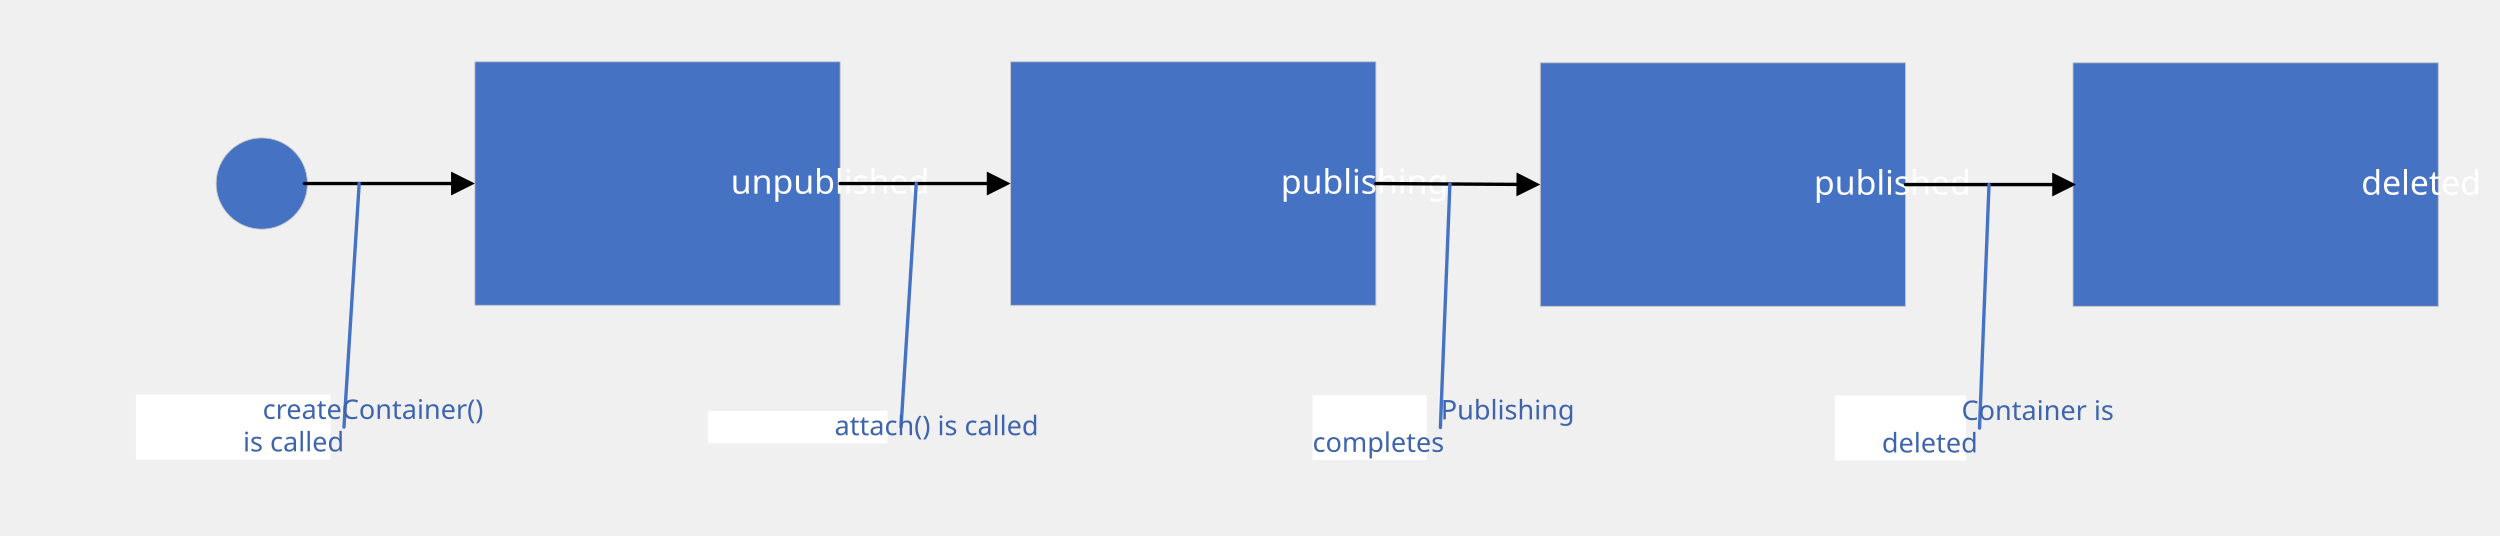
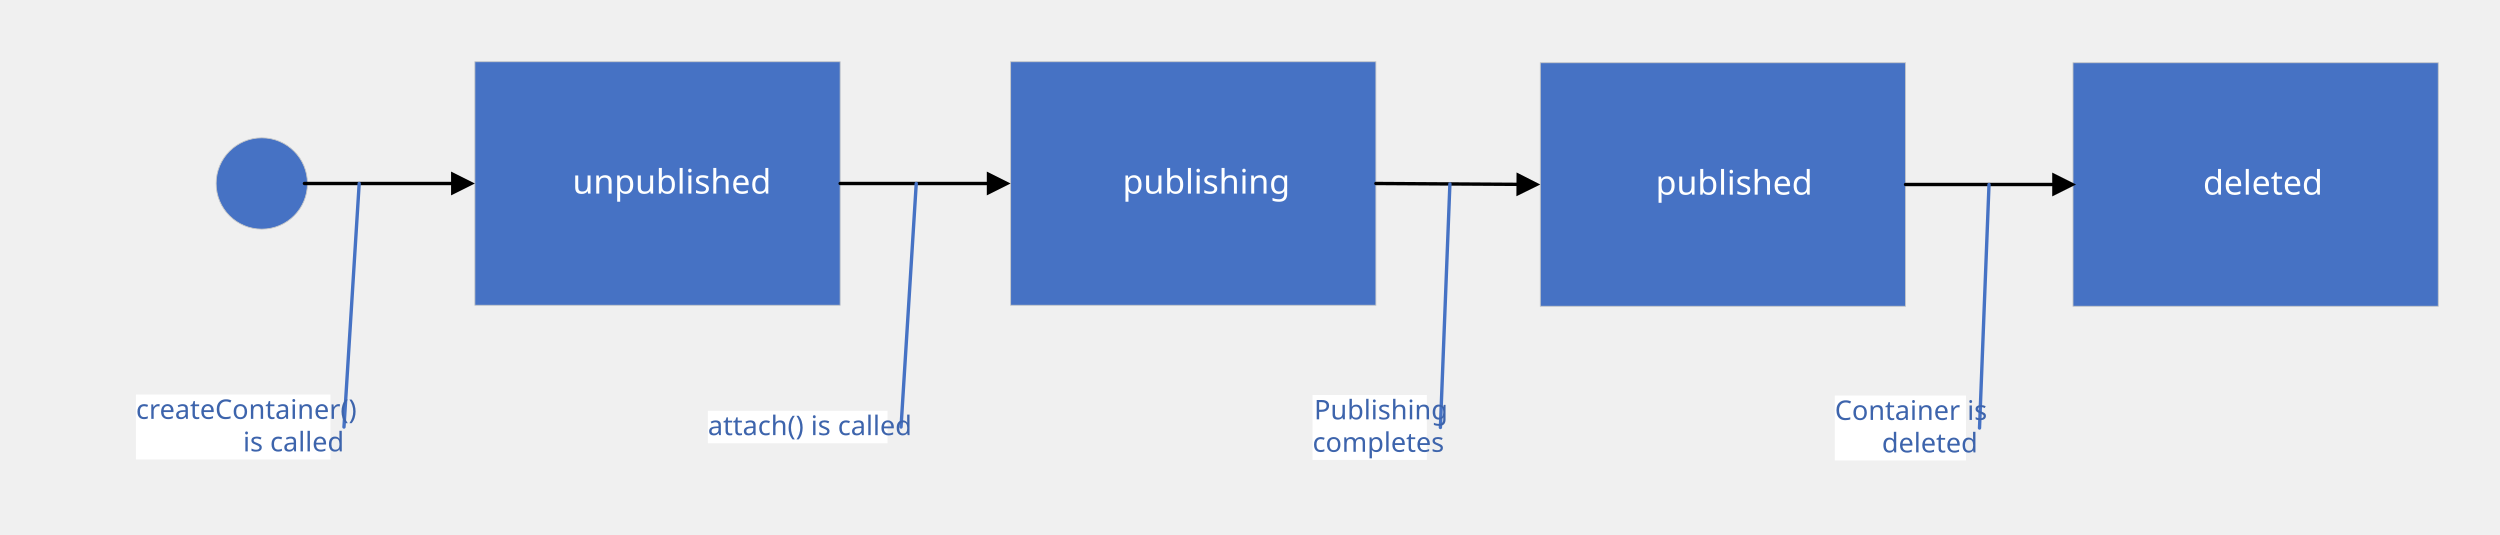
- <svg xmlns="http://www.w3.org/2000/svg" xmlns:ns1="http://schemas.microsoft.com/visio/2003/SVGExtensions/" xmlns:xlink="http://www.w3.org/1999/xlink" width="10.266in" height="2.197in" viewBox="0 0 739.15 158.152" xml:space="preserve" color-interpolation-filters="sRGB" class="st9">
-   <ns1:documentProperties ns1:langID="1033" ns1:viewMarkup="false">
-     <ns1:userDefs>
-       <ns1:ud ns1:nameU="msvSubprocessMaster" ns1:prompt="" ns1:val="VT4(Rectangle)" />
-       <ns1:ud ns1:nameU="msvNoAutoConnect" ns1:val="VT0(1):26" />
-     </ns1:userDefs>
-   </ns1:documentProperties>
-   <style type="text/css">
- 	
- 		.st1 {fill:#4672c4;stroke:#c7c8c8;stroke-width:0.25}
- 		.st2 {fill:#feffff;font-family:Calibri;font-size:0.833em}
- 		.st3 {marker-end:url(#mrkr4-18);stroke:#000000;stroke-linecap:round;stroke-linejoin:round;stroke-width:1}
- 		.st4 {fill:#000000;fill-opacity:1;stroke:#000000;stroke-opacity:1;stroke-width:0.284}
- 		.st5 {stroke:#4672c4;stroke-linecap:round;stroke-linejoin:round;stroke-width:1}
- 		.st6 {fill:#ffffff;stroke:none;stroke-linecap:butt;stroke-width:7.2}
- 		.st7 {fill:#3d64ac;font-family:Calibri;font-size:0.667em}
- 		.st8 {font-size:1em}
- 		.st9 {fill:none;fill-rule:evenodd;font-size:12px;overflow:visible;stroke-linecap:square;stroke-miterlimit:3}
- 	
- 	</style>
+ <svg xmlns="http://www.w3.org/2000/svg" xmlns:xlink="http://www.w3.org/1999/xlink" width="985.536" height="210.869" class="st9" color-interpolation-filters="sRGB" viewBox="0 0 739.15 158.152" xml:space="preserve">
+   <style type="text/css">.st1{fill:#4672c4;stroke:#c7c8c8;stroke-width:.25}.st2{fill:#feffff;font-family:Calibri;font-size:.833em}.st3,.st4{stroke:#000}.st3{marker-end:url(#mrkr4-18);stroke-linecap:round;stroke-linejoin:round;stroke-width:1}.st4{fill:#000;fill-opacity:1;stroke-opacity:1;stroke-width:.284}.st5{stroke:#4672c4;stroke-linecap:round;stroke-linejoin:round;stroke-width:1}.st6{fill:#fff;stroke:none;stroke-linecap:butt;stroke-width:7.2}.st7{fill:#3d64ac;font-family:Calibri;font-size:.667em}.st8{font-size:1em}.st9{fill:none;fill-rule:evenodd;font-size:12px;overflow:visible;stroke-linecap:square;stroke-miterlimit:3}</style>
  <defs id="Markers">
    <g id="lend4">
-       <path d="M 2 1 L 0 0 L 2 -1 L 2 1 " style="stroke:none" />
+       <path d="M 2 1 L 0 0 L 2 -1 L 2 1" style="stroke:none" />
    </g>
-     <marker id="mrkr4-18" class="st4" ns1:arrowType="4" ns1:arrowSize="2" ns1:setback="7.04" refX="-7.04" orient="auto" markerUnits="strokeWidth" overflow="visible">
-       <use xlink:href="#lend4" transform="scale(-3.52,-3.52) " />
+     <marker id="mrkr4-18" class="st4" markerUnits="strokeWidth" orient="auto" overflow="visible" refX="-7.04">
+       <use transform="scale(-3.52,-3.52)" xlink:href="#lend4" />
    </marker>
  </defs>
-   <g ns1:mID="0" ns1:index="1" ns1:groupContext="foregroundPage">
-     <ns1:userDefs>
-       <ns1:ud ns1:nameU="msvThemeOrder" ns1:val="VT0(0):26" />
-     </ns1:userDefs>
-     <ns1:pageProperties ns1:drawingScale="1" ns1:pageScale="1" ns1:drawingUnits="0" ns1:shadowOffsetX="9" ns1:shadowOffsetY="-9" />
-     <ns1:layer ns1:name="Annotations" ns1:index="0" />
-     <ns1:layer ns1:name="Flowchart" ns1:index="1" />
-     <g id="shape1-1" ns1:mID="1" ns1:groupContext="shape" transform="translate(140.4,-67.9018)">
-       <ns1:userDefs>
-         <ns1:ud ns1:nameU="visVersion" ns1:val="VT0(15):26" />
-       </ns1:userDefs>
-       <ns1:textBlock ns1:margins="rect(4,4,4,4)" />
-       <ns1:textRect cx="54" cy="122.152" width="108" height="72" />
-       <rect x="0" y="86.152" width="108" height="72" class="st1" />
-       <text x="28.87" y="125.15" class="st2" ns1:langID="1033">
-         <ns1:paragraph ns1:horizAlign="1" />
-         <ns1:tabList />unpublished</text>
+   <g>
+     <g id="shape1-1" transform="translate(140.4,-67.9018)">
+       <rect width="108" height="72" x="0" y="86.152" class="st1" />
+       <text x="28.87" y="125.15" class="st2">unpublished</text>
    </g>
-     <g id="shape2-4" ns1:mID="2" ns1:groupContext="shape" transform="translate(298.8,-67.9018)">
-       <ns1:userDefs>
-         <ns1:ud ns1:nameU="visVersion" ns1:val="VT0(15):26" />
-       </ns1:userDefs>
-       <ns1:textBlock ns1:margins="rect(4,4,4,4)" />
-       <ns1:textRect cx="54" cy="122.152" width="108" height="72" />
-       <rect x="0" y="86.152" width="108" height="72" class="st1" />
-       <text x="33.11" y="125.15" class="st2" ns1:langID="1033">
-         <ns1:paragraph ns1:horizAlign="1" />
-         <ns1:tabList />publishing</text>
+     <g id="shape2-4" transform="translate(298.8,-67.9018)">
+       <rect width="108" height="72" x="0" y="86.152" class="st1" />
+       <text x="33.11" y="125.15" class="st2">publishing</text>
    </g>
-     <g id="shape3-7" ns1:mID="3" ns1:groupContext="shape" transform="translate(455.4,-67.6018)">
-       <ns1:userDefs>
-         <ns1:ud ns1:nameU="visVersion" ns1:val="VT0(15):26" />
-       </ns1:userDefs>
-       <ns1:textBlock ns1:margins="rect(4,4,4,4)" />
-       <ns1:textRect cx="54" cy="122.152" width="108" height="72" />
-       <rect x="0" y="86.152" width="108" height="72" class="st1" />
-       <text x="34.13" y="125.15" class="st2" ns1:langID="1033">
-         <ns1:paragraph ns1:horizAlign="1" />
-         <ns1:tabList />published</text>
+     <g id="shape3-7" transform="translate(455.4,-67.6018)">
+       <rect width="108" height="72" x="0" y="86.152" class="st1" />
+       <text x="34.13" y="125.15" class="st2">published</text>
    </g>
-     <g id="shape4-10" ns1:mID="4" ns1:groupContext="shape" transform="translate(612.9,-67.6018)">
-       <ns1:userDefs>
-         <ns1:ud ns1:nameU="visVersion" ns1:val="VT0(15):26" />
-       </ns1:userDefs>
-       <ns1:textBlock ns1:margins="rect(4,4,4,4)" />
-       <ns1:textRect cx="54" cy="122.152" width="108" height="72" />
-       <rect x="0" y="86.152" width="108" height="72" class="st1" />
-       <text x="38.46" y="125.15" class="st2" ns1:langID="1033">
-         <ns1:paragraph ns1:horizAlign="1" />
-         <ns1:tabList />deleted</text>
+     <g id="shape4-10" transform="translate(612.9,-67.6018)">
+       <rect width="108" height="72" x="0" y="86.152" class="st1" />
+       <text x="38.46" y="125.15" class="st2">deleted</text>
    </g>
-     <g id="shape14-13" ns1:mID="14" ns1:groupContext="shape" ns1:layerMember="1" transform="translate(248.4,-103.902)">
-       <ns1:userDefs>
-         <ns1:ud ns1:nameU="visVersion" ns1:val="VT0(15):26" />
-         <ns1:ud ns1:nameU="Scale" ns1:val="VT0(1):26" />
-         <ns1:ud ns1:nameU="AntiScale" ns1:val="VT0(1):26" />
-       </ns1:userDefs>
+     <g id="shape14-13" transform="translate(248.4,-103.902)">
      <path d="M0 158.15 L43.36 158.15" class="st3" />
    </g>
-     <g id="shape15-19" ns1:mID="15" ns1:groupContext="shape" ns1:layerMember="1" transform="translate(407.776,-103.899) rotate(0.35369)">
-       <ns1:userDefs>
-         <ns1:ud ns1:nameU="visVersion" ns1:val="VT0(15):26" />
-         <ns1:ud ns1:nameU="Scale" ns1:val="VT0(1):26" />
-         <ns1:ud ns1:nameU="AntiScale" ns1:val="VT0(1):26" />
-       </ns1:userDefs>
+     <g id="shape15-19" transform="translate(407.776,-103.899) rotate(0.35369)">
      <path d="M0 158.15 L41.56 158.15" class="st3" />
    </g>
-     <g id="shape16-24" ns1:mID="16" ns1:groupContext="shape" ns1:layerMember="1" transform="translate(563.4,-103.602)">
-       <ns1:userDefs>
-         <ns1:ud ns1:nameU="visVersion" ns1:val="VT0(15):26" />
-         <ns1:ud ns1:nameU="Scale" ns1:val="VT0(1):26" />
-         <ns1:ud ns1:nameU="AntiScale" ns1:val="VT0(1):26" />
-       </ns1:userDefs>
+     <g id="shape16-24" transform="translate(563.4,-103.602)">
      <path d="M0 158.15 L43.36 158.15" class="st3" />
    </g>
-     <g id="shape17-29" ns1:mID="17" ns1:groupContext="shape" transform="translate(108.248,135.052) rotate(-90)">
-       <ns1:userDefs>
-         <ns1:ud ns1:nameU="visVersion" ns1:val="VT0(15):26" />
-       </ns1:userDefs>
-       <ns1:textBlock ns1:margins="rect(4,4,4,4)" />
-       <ns1:textRect cx="8.802" cy="122.152" width="72" height="17.604" transform="rotate(90)" />
+     <g id="shape17-29" transform="translate(108.248,135.052) rotate(-90)">
      <path d="M8.8 158.15 L80.8 162.65" class="st5" />
-       <rect ns1:rectContext="textBkgnd" x="101.04" y="-13.601" width="53.112" height="9.6" transform="rotate(90)" class="st6" />
-       <text x="101.04" y="-6.4" transform="rotate(90)" class="st7" ns1:langID="1033">
-         <ns1:paragraph ns1:horizAlign="2" />
-         <ns1:tabList />attach() is called</text>
+       <rect width="53.112" height="9.6" x="101.04" y="-13.601" class="st6" transform="rotate(90)" />
+       <text x="101.04" y="-6.4" class="st7" transform="rotate(90)">attach() is called</text>
    </g>
-     <g id="shape18-34" ns1:mID="18" ns1:groupContext="shape" transform="translate(267.717,139.987) rotate(-90)">
-       <ns1:userDefs>
-         <ns1:ud ns1:nameU="visVersion" ns1:val="VT0(15):26" />
-       </ns1:userDefs>
-       <ns1:textBlock ns1:margins="rect(4,4,4,4)" />
-       <ns1:textRect cx="13.602" cy="122.152" width="72" height="27.203" transform="rotate(90)" />
+     <g id="shape18-34" transform="translate(267.717,139.987) rotate(-90)">
      <path d="M13.6 158.15 L85.6 160.96" class="st5" />
-       <rect ns1:rectContext="textBkgnd" x="120.352" y="-23.201" width="33.8" height="19.2" transform="rotate(90)" class="st6" />
-       <text x="120.8" y="-16" transform="rotate(90)" class="st7" ns1:langID="1033">
-         <ns1:paragraph ns1:horizAlign="2" />
-         <ns1:tabList />Publishing <tspan x="120.35" dy="1.2em" class="st8">completes</tspan>
+       <rect width="33.8" height="19.2" x="120.352" y="-23.201" class="st6" transform="rotate(90)" />
+       <text x="120.8" y="-16" class="st7" transform="rotate(90)">Publishing <tspan x="120.35" class="st8" dy="1.2em">completes</tspan>
      </text>
    </g>
-     <g id="shape19-40" ns1:mID="19" ns1:groupContext="shape" transform="translate(427.113,140.152) rotate(-90)">
-       <ns1:userDefs>
-         <ns1:ud ns1:nameU="visVersion" ns1:val="VT0(15):26" />
-       </ns1:userDefs>
-       <ns1:textBlock ns1:margins="rect(4,4,4,4)" />
-       <ns1:textRect cx="13.602" cy="122.152" width="72" height="27.203" transform="rotate(90)" />
+     <g id="shape19-40" transform="translate(427.113,140.152) rotate(-90)">
      <path d="M13.6 158.15 L85.6 160.96" class="st5" />
-       <rect ns1:rectContext="textBkgnd" x="115.371" y="-23.201" width="38.781" height="19.2" transform="rotate(90)" class="st6" />
-       <text x="115.37" y="-16" transform="rotate(90)" class="st7" ns1:langID="1033">
-         <ns1:paragraph ns1:horizAlign="2" />
-         <ns1:tabList />Container is <tspan x="129.29" dy="1.2em" class="st8">deleted</tspan>
+       <rect width="38.781" height="19.2" x="115.371" y="-23.201" class="st6" transform="rotate(90)" />
+       <text x="115.37" y="-16" class="st7" transform="rotate(90)">Container is <tspan x="129.29" class="st8" dy="1.2em">deleted</tspan>
      </text>
    </g>
-     <g id="shape20-46" ns1:mID="20" ns1:groupContext="shape" transform="translate(63.9,-90.4018)">
-       <ns1:userDefs>
-         <ns1:ud ns1:nameU="visVersion" ns1:val="VT0(15):26" />
-       </ns1:userDefs>
+     <g id="shape20-46" transform="translate(63.9,-90.4018)">
      <path d="M0 144.65 A13.5 13.5 0 0 1 27 144.65 A13.5 13.5 0 1 1 0 144.65 Z" class="st1" />
    </g>
-     <g id="shape21-48" ns1:mID="21" ns1:groupContext="shape" ns1:layerMember="1" transform="translate(90,-103.902)">
-       <ns1:userDefs>
-         <ns1:ud ns1:nameU="visVersion" ns1:val="VT0(15):26" />
-         <ns1:ud ns1:nameU="Scale" ns1:val="VT0(1):26" />
-         <ns1:ud ns1:nameU="AntiScale" ns1:val="VT0(1):26" />
-       </ns1:userDefs>
+     <g id="shape21-48" transform="translate(90,-103.902)">
      <path d="M0 158.15 L43.36 158.15" class="st3" />
    </g>
-     <g id="shape22-53" ns1:mID="22" ns1:groupContext="shape" transform="translate(-56.4518,139.852) rotate(-90)">
-       <ns1:userDefs>
-         <ns1:ud ns1:nameU="visVersion" ns1:val="VT0(15):26" />
-       </ns1:userDefs>
-       <ns1:textBlock ns1:margins="rect(4,4,4,4)" />
-       <ns1:textRect cx="13.602" cy="122.152" width="72" height="27.203" transform="rotate(90)" />
+     <g id="shape22-53" transform="translate(-56.4518,139.852) rotate(-90)">
      <path d="M13.6 158.15 L85.6 162.65" class="st5" />
-       <rect ns1:rectContext="textBkgnd" x="96.649" y="-23.201" width="57.503" height="19.2" transform="rotate(90)" class="st6" />
-       <text x="96.65" y="-16" transform="rotate(90)" class="st7" ns1:langID="1033">
-         <ns1:paragraph ns1:horizAlign="2" />
-         <ns1:tabList />createContainer() <tspan x="128.31" dy="1.2em" class="st8">is called</tspan>
+       <rect width="57.503" height="19.2" x="96.649" y="-23.201" class="st6" transform="rotate(90)" />
+       <text x="96.65" y="-16" class="st7" transform="rotate(90)">createContainer() <tspan x="128.31" class="st8" dy="1.2em">is called</tspan>
      </text>
    </g>
  </g>
</svg>
